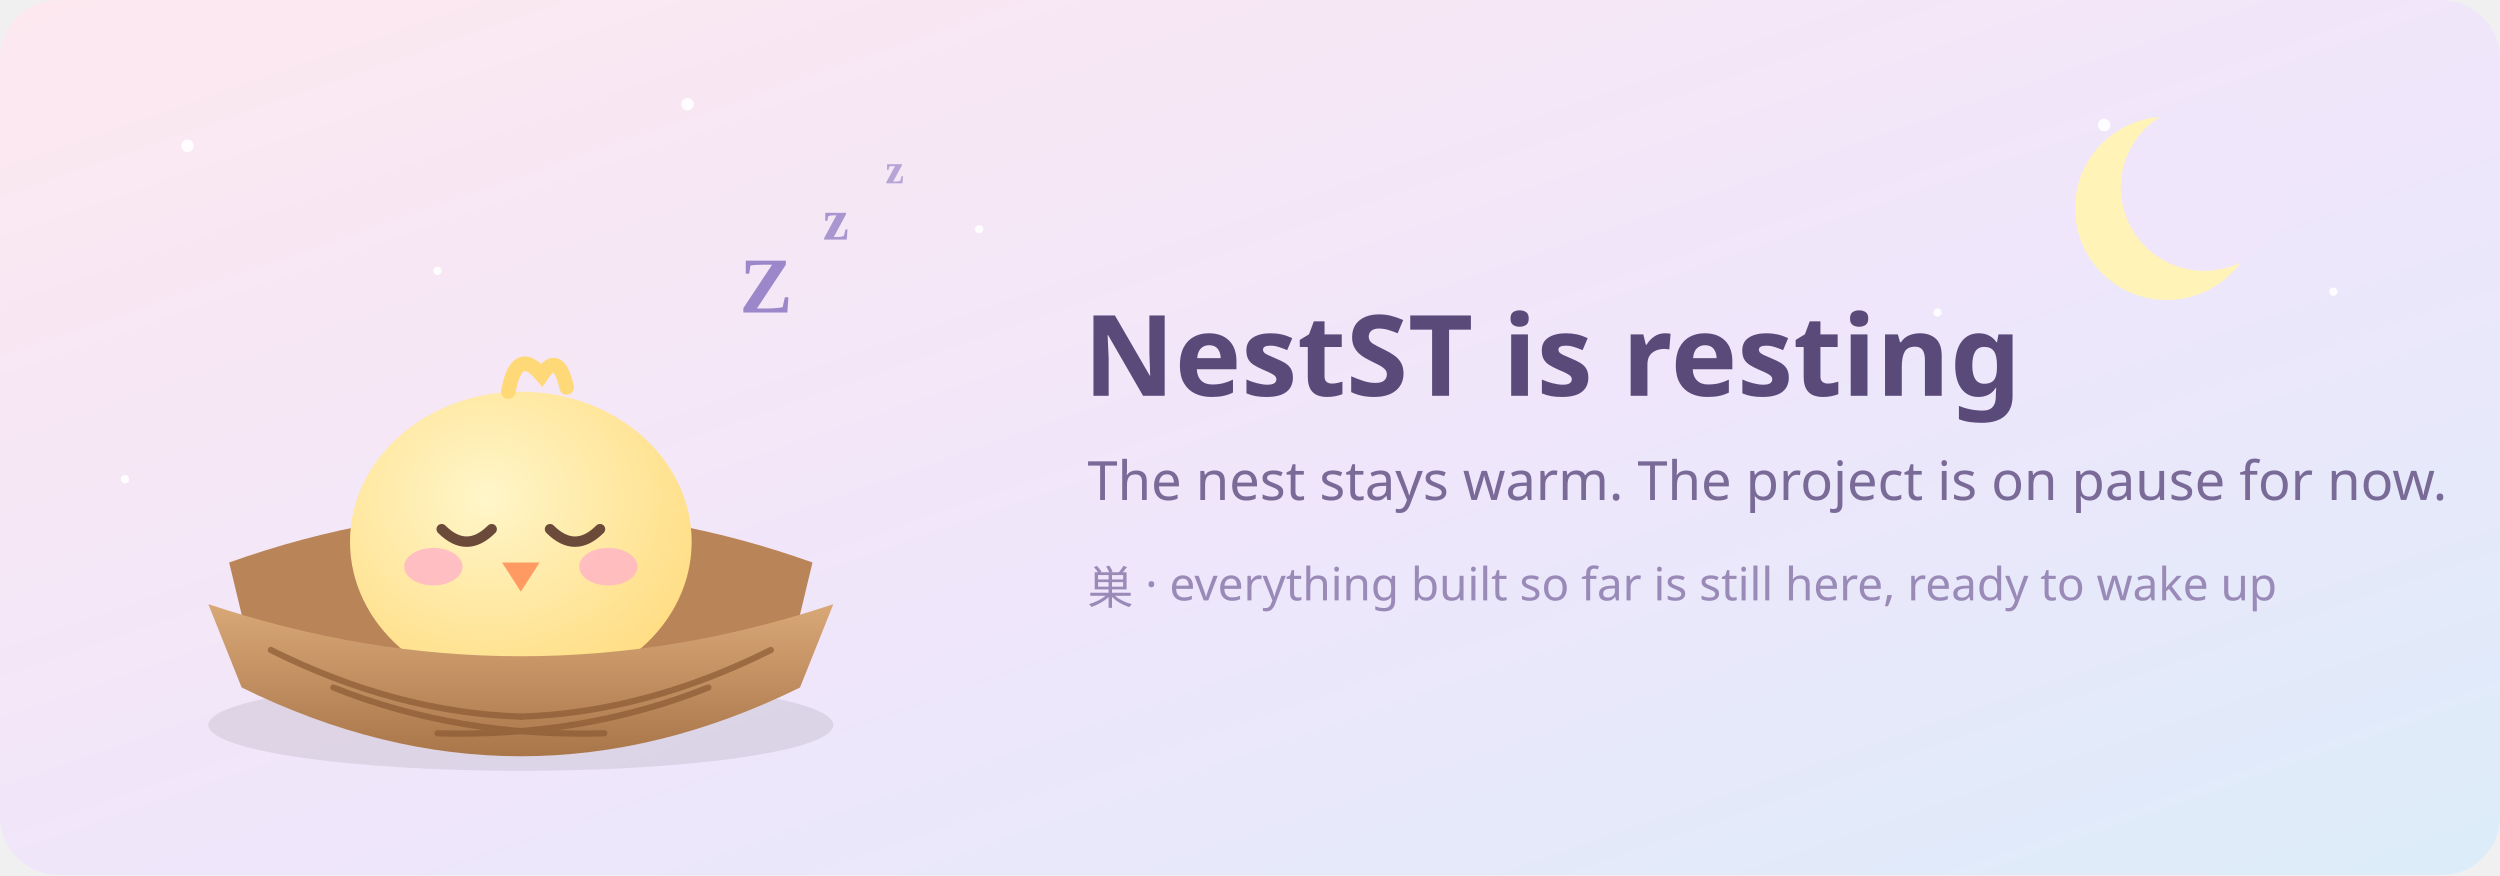
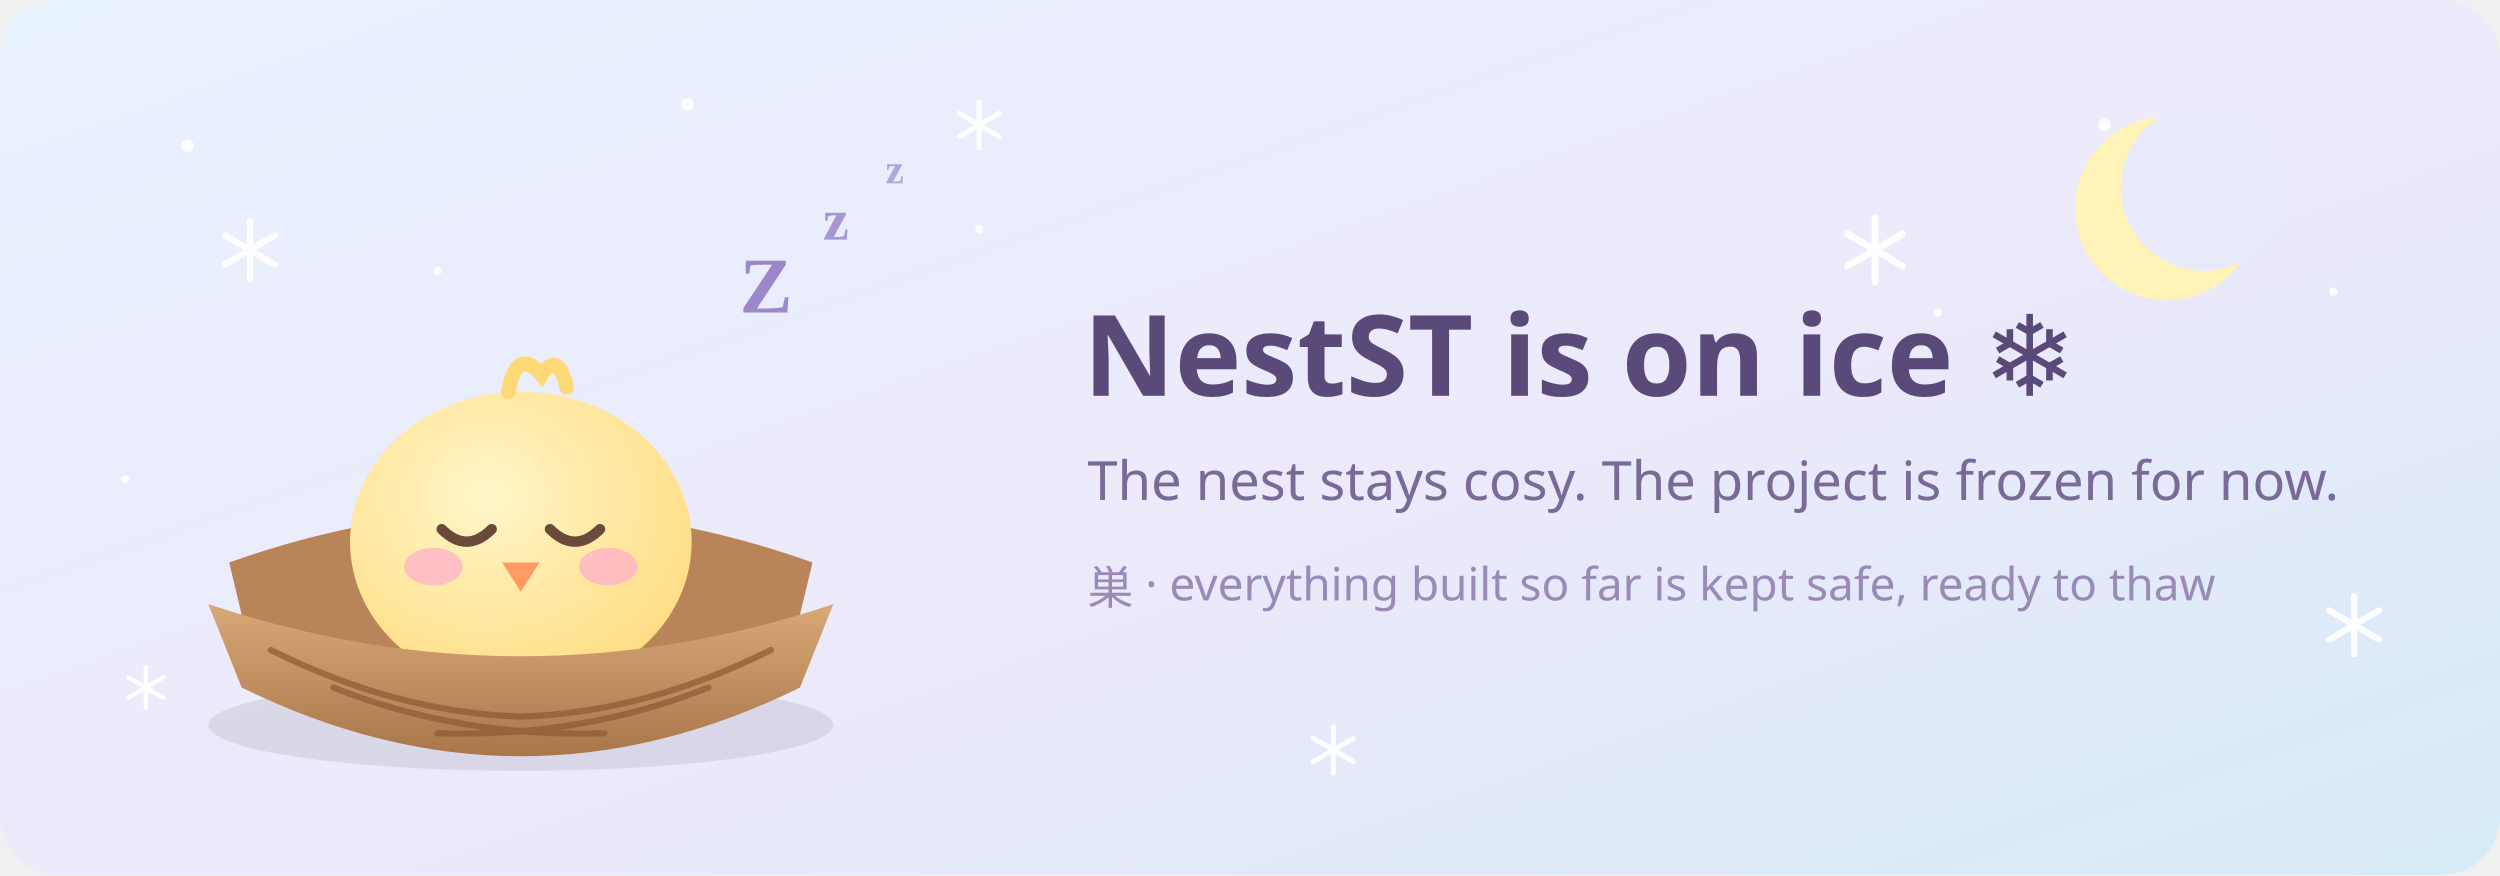
<svg xmlns="http://www.w3.org/2000/svg" viewBox="0 0 1200 420" role="img" aria-labelledby="t d">
  <defs>
    <linearGradient id="sky" x1="0" y1="0" x2="1" y2="1">
-       <stop offset="0" stop-color="#fde8ef" />
-       <stop offset="0.55" stop-color="#efe6fb" />
-       <stop offset="1" stop-color="#dcecf9" />
+       <stop offset="0" stop-color="#e8f2fd" />
+       <stop offset="0.55" stop-color="#ece9fb" />
+       <stop offset="1" stop-color="#d6ebf7" />
    </linearGradient>
    <linearGradient id="nest" x1="0" y1="0" x2="0" y2="1">
      <stop offset="0" stop-color="#d9a877" />
      <stop offset="1" stop-color="#a9764a" />
    </linearGradient>
    <radialGradient id="bird" cx="0.4" cy="0.35" r="0.8">
      <stop offset="0" stop-color="#fff6c9" />
      <stop offset="1" stop-color="#ffd978" />
    </radialGradient>
  </defs>
  <rect width="1200" height="420" rx="28" fill="url(#sky)" />
  <g fill="#ffffff" opacity="0.9">
    <circle cx="90" cy="70" r="3" />
    <circle cx="210" cy="130" r="2" />
    <circle cx="330" cy="50" r="3" />
    <circle cx="470" cy="110" r="2" />
    <circle cx="1010" cy="60" r="3" />
    <circle cx="1120" cy="140" r="2" />
    <circle cx="930" cy="150" r="2" />
    <circle cx="60" cy="230" r="2" />
  </g>
+   <g fill="none" stroke="#ffffff" stroke-width="3" stroke-linecap="round" opacity="0.95">
+     <g transform="translate(120 120)">
+       <path d="M0-14V14M-12-7L12 7M-12 7L12-7" />
+     </g>
+     <g transform="translate(470 60) scale(0.8)">
+       <path d="M0-14V14M-12-7L12 7M-12 7L12-7" />
+     </g>
+     <g transform="translate(900 120) scale(1.1)">
+       <path d="M0-14V14M-12-7L12 7M-12 7L12-7" />
+     </g>
+     <g transform="translate(70 330) scale(0.7)">
+       <path d="M0-14V14M-12-7L12 7M-12 7L12-7" />
+     </g>
+     <g transform="translate(1130 300)">
+       <path d="M0-14V14M-12-7L12 7M-12 7L12-7" />
+     </g>
+     <g transform="translate(640 360) scale(0.8)">
+       <path d="M0-14V14M-12-7L12 7M-12 7L12-7" />
+     </g>
+   </g>
  <g transform="translate(1040 100)">
    <circle r="44" fill="#fff3b8" />
-     <circle cx="18" cy="-10" r="40" fill="#efe6fb" />
+     <circle cx="18" cy="-10" r="40" fill="#e9eafb" />
  </g>
  <g transform="translate(250 230)">
    <ellipse cx="0" cy="118" rx="150" ry="22" fill="#000" opacity="0.08" />
    <path d="M-140 40 Q0 -10 140 40 L128 90 Q0 150 -128 90 Z" fill="#b98457" />
    <ellipse cx="0" cy="30" rx="82" ry="72" fill="url(#bird)" />
    <path d="M-6 -42 Q-2 -64 10 -50 Q18 -62 22 -44" fill="none" stroke="#ffd978" stroke-width="7" stroke-linecap="round" />
    <ellipse cx="-42" cy="42" rx="14" ry="9" fill="#ffb3c7" opacity="0.8" />
    <ellipse cx="42" cy="42" rx="14" ry="9" fill="#ffb3c7" opacity="0.8" />
    <path d="M-38 24 Q-26 36 -14 24" fill="none" stroke="#6b4a3a" stroke-width="5" stroke-linecap="round" />
    <path d="M14 24 Q26 36 38 24" fill="none" stroke="#6b4a3a" stroke-width="5" stroke-linecap="round" />
    <path d="M-9 40 L9 40 L0 54 Z" fill="#ff9a62" />
    <path d="M-150 60 Q0 110 150 60 L134 100 Q0 166 -134 100 Z" fill="url(#nest)" />
    <g fill="none" stroke="#8b5a33" stroke-width="3" stroke-linecap="round" opacity="0.7">
      <path d="M-120 82 Q-60 112 0 114" />
      <path d="M-90 100 Q-30 124 40 122" />
      <path d="M120 82 Q60 112 0 114" />
      <path d="M90 100 Q30 124 -40 122" />
    </g>
  </g>
  <g fill="#9b87c9" font-family="Georgia, 'Times New Roman', serif" font-weight="700">
    <text x="355" y="150" font-size="38">Z</text>
    <text x="395" y="115" font-size="28" opacity="0.85">z</text>
    <text x="425" y="88" font-size="20" opacity="0.7">z</text>
  </g>
  <g font-family="'Segoe UI', 'Noto Sans', Arial, sans-serif">
-     <text x="520" y="190" font-size="54" font-weight="700" fill="#5a4a7a">NestST is resting</text>
-     <text x="522" y="240" font-size="26" fill="#7a6a98">The nest stays warm. The project is on pause for now.</text>
-     <text x="522" y="290" font-size="22" fill="#9a8ab8">巣 · everything built so far is still here, ready to wake up</text>
+     <text x="520" y="190" font-size="54" font-weight="700" fill="#5a4a7a">NestST is on ice ❄</text>
+     <text x="522" y="240" font-size="26" fill="#7a6a98">The nest stays cosy. The project is frozen for now.</text>
+     <text x="522" y="290" font-size="22" fill="#9a8ab8">巣 · everything built so far is kept safe, ready to thaw</text>
  </g>
</svg>
